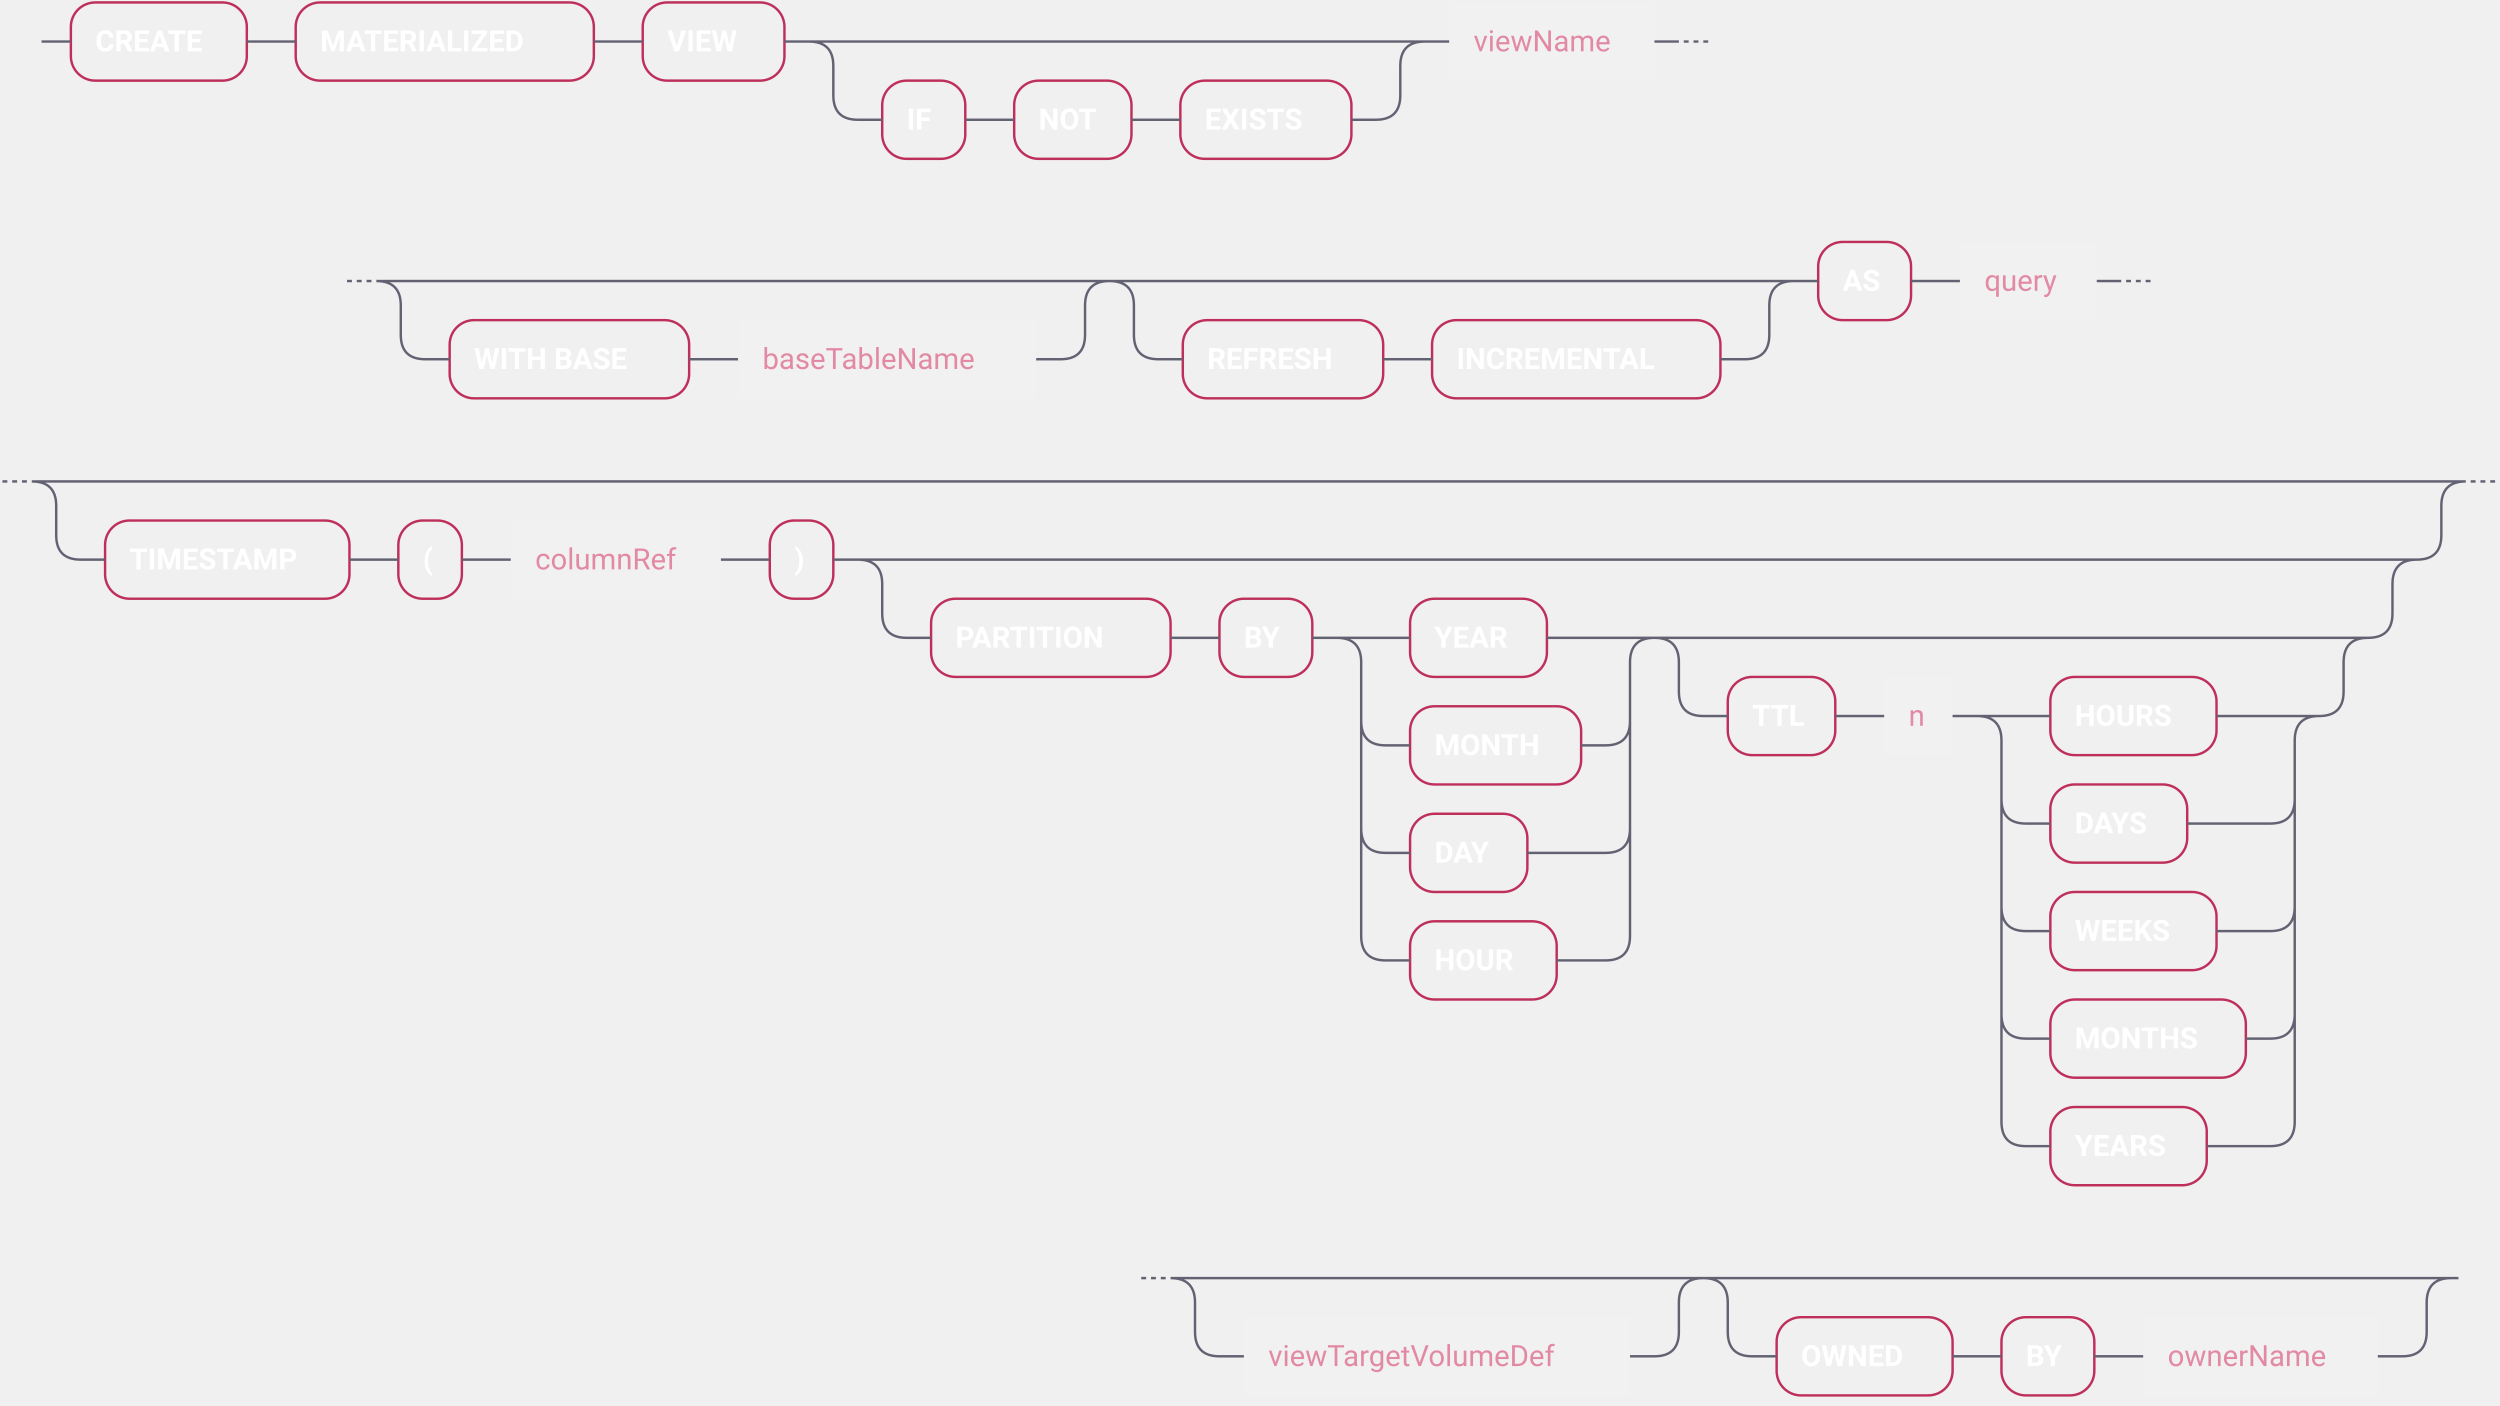
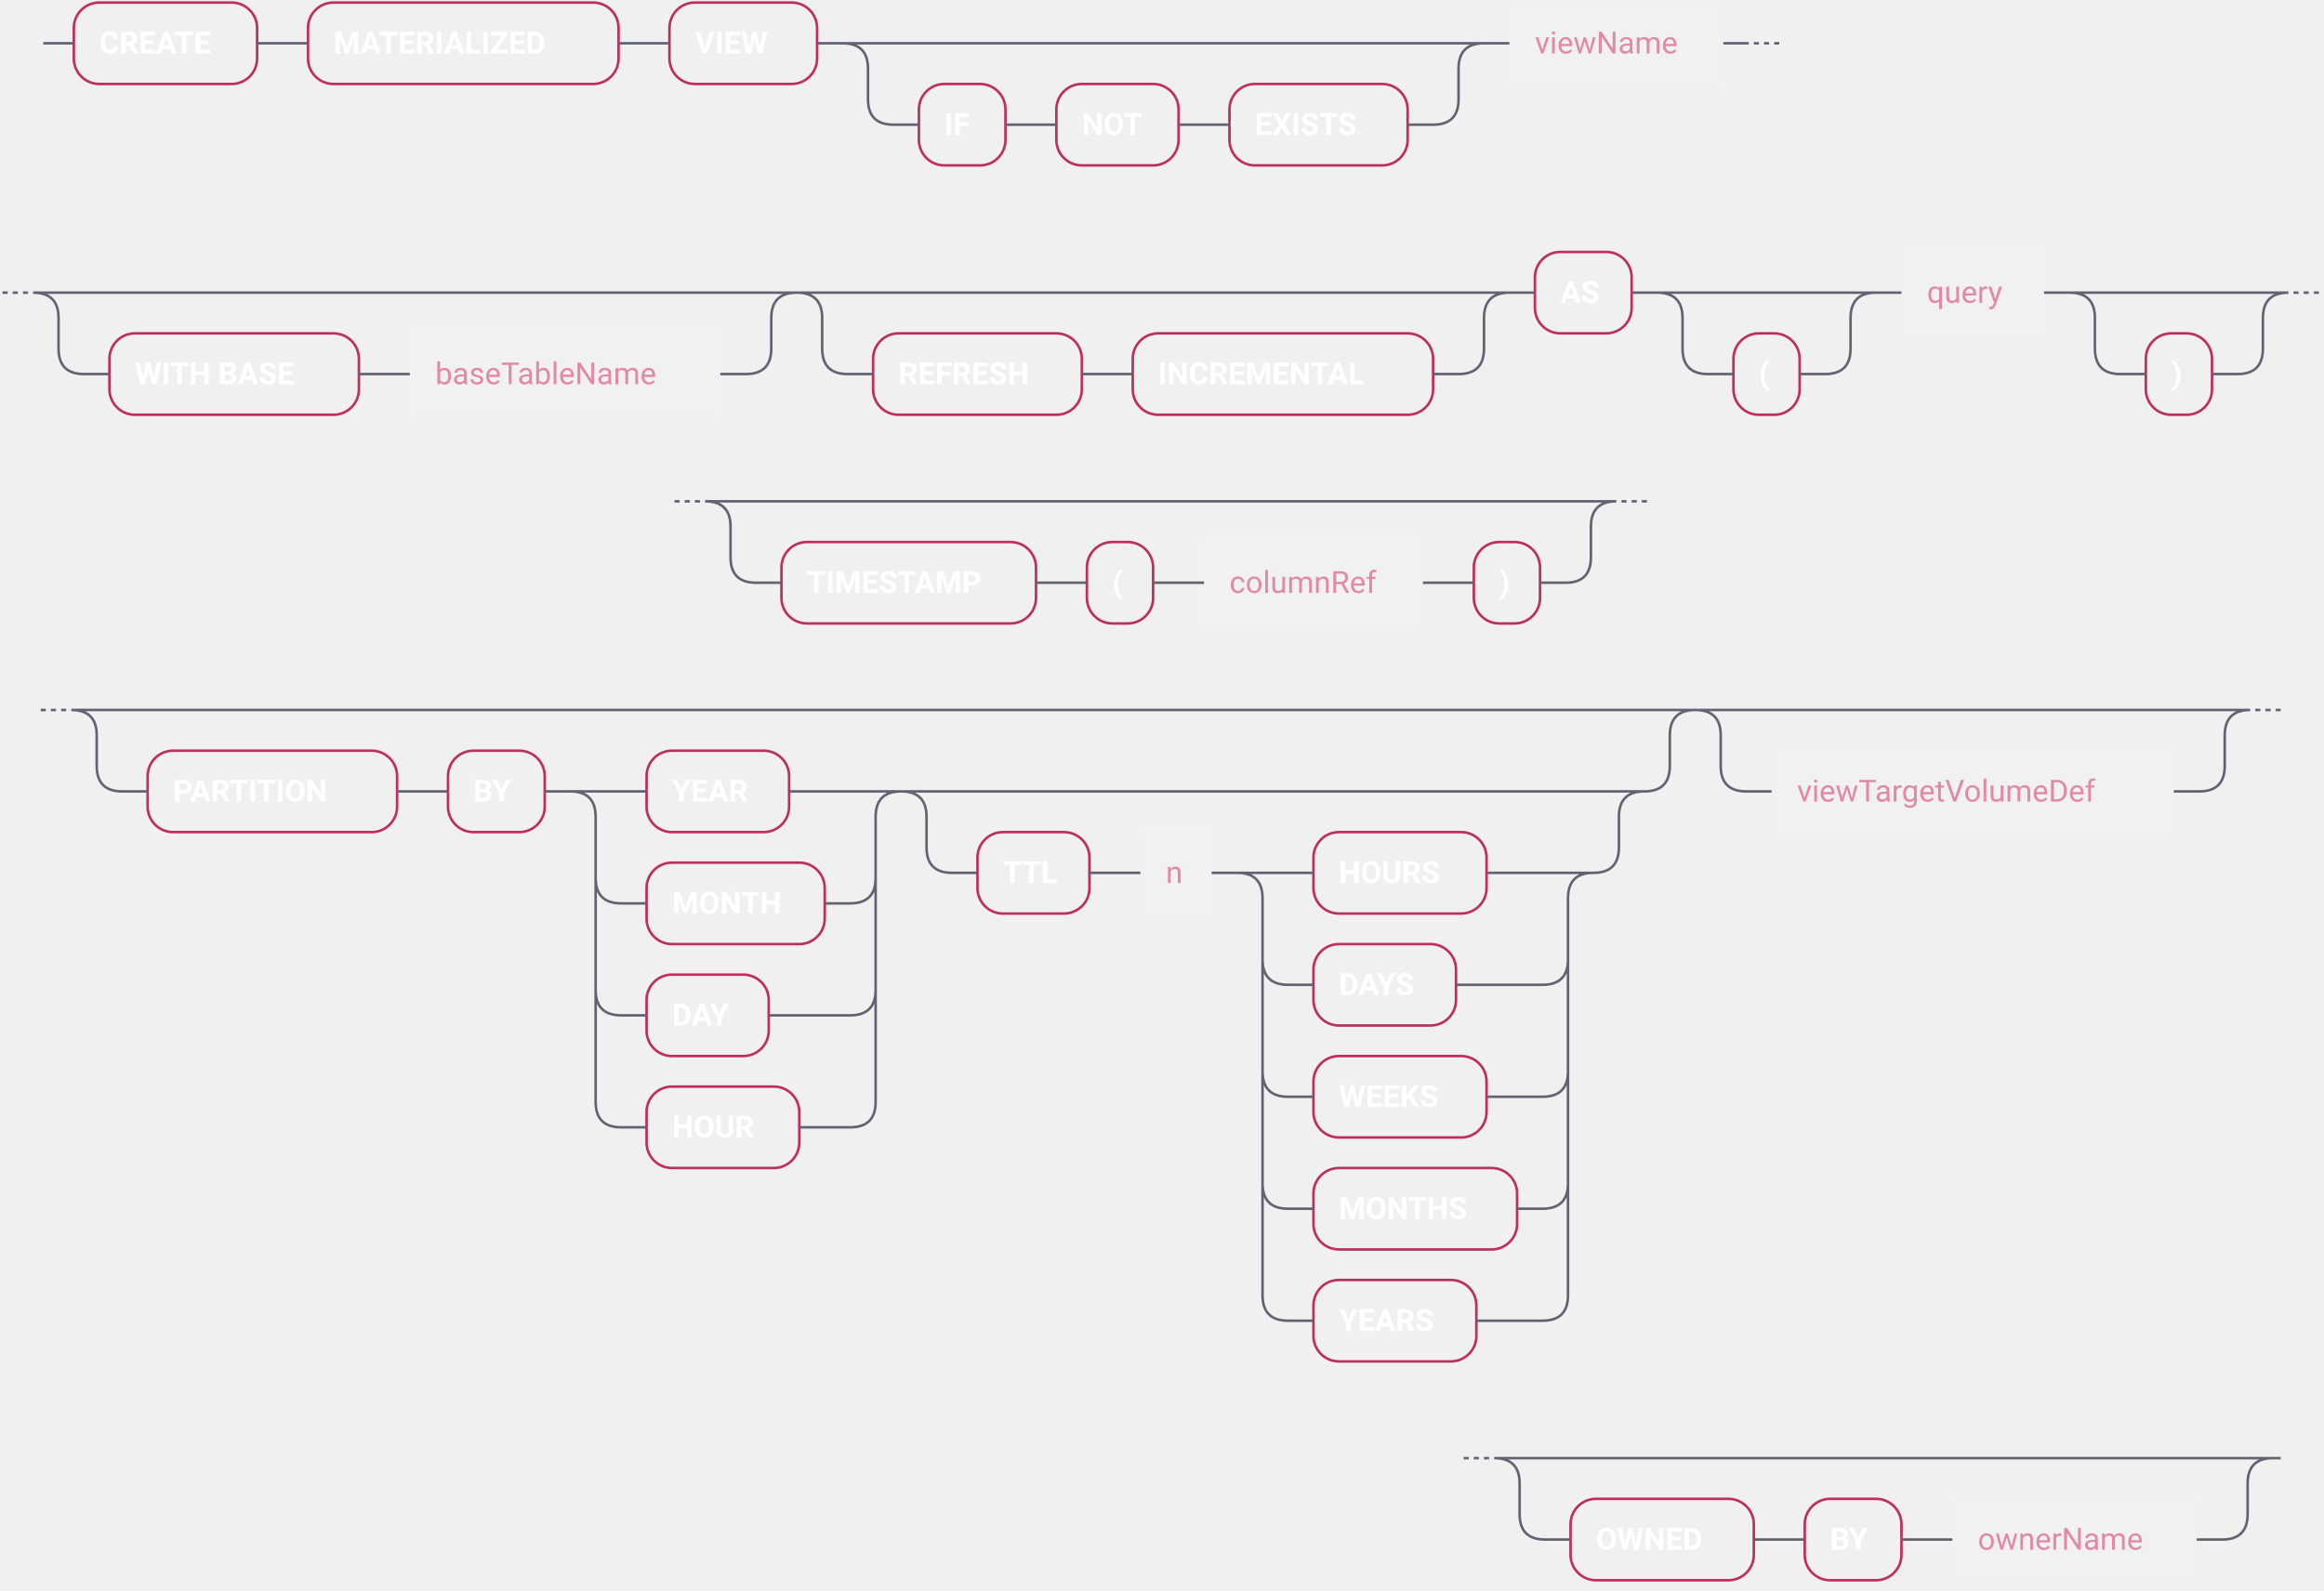
- <svg xmlns="http://www.w3.org/2000/svg" xmlns:xlink="http://www.w3.org/1999/xlink" width="1023" height="575">
+ <svg xmlns="http://www.w3.org/2000/svg" xmlns:xlink="http://www.w3.org/1999/xlink" width="913" height="625">
  <defs>
    <style type="text/css">
            @namespace "http://www.w3.org/2000/svg";
            .line                 {fill: none; stroke: #636273;}
            .bold-line            {stroke: #636273; shape-rendering: crispEdges; stroke-width: 2; }
            .thin-line           {stroke: #636273; shape-rendering: crispEdges}
            .filled              {fill: #636273; stroke: none;}
            text.terminal        {font-family: -apple-system, BlinkMacSystemFont, "Segoe UI", Roboto, Ubuntu, Cantarell, Helvetica, sans-serif;
            font-size: 12px;
            fill: #ffffff;
            font-weight: bold;
            }
            text.nonterminal     {font-family: -apple-system, BlinkMacSystemFont, "Segoe UI", Roboto, Ubuntu, Cantarell, Helvetica, sans-serif;
            font-size: 12px;
            fill: #e289a4;
            font-weight: normal;
            }
            text.regexp          {font-family: -apple-system, BlinkMacSystemFont, "Segoe UI", Roboto, Ubuntu, Cantarell, Helvetica, sans-serif;
            font-size: 12px;
            fill: #00141F;
            font-weight: normal;
            }
            rect, circle, polygon {fill: none; stroke: none;}
            rect.terminal        {fill: none; stroke: #be2f5b;}
            rect.nonterminal     {fill: rgba(255,255,255,0.1); stroke: none;}
            rect.text            {fill: none; stroke: none;}
            polygon.regexp       {fill: #C7ECFF; stroke: #038cbc;}
        </style>
  </defs>
  <polygon points="9 17 1 13 1 21" />
  <polygon points="17 17 9 13 9 21" />
  <rect x="31" y="3" width="72" height="32" rx="10" />
  <rect x="29" y="1" width="72" height="32" class="terminal" rx="10" />
  <text class="terminal" x="39" y="21">CREATE</text>
  <rect x="123" y="3" width="122" height="32" rx="10" />
  <rect x="121" y="1" width="122" height="32" class="terminal" rx="10" />
  <text class="terminal" x="131" y="21">MATERIALIZED</text>
  <rect x="265" y="3" width="58" height="32" rx="10" />
  <rect x="263" y="1" width="58" height="32" class="terminal" rx="10" />
  <text class="terminal" x="273" y="21">VIEW</text>
  <rect x="363" y="35" width="34" height="32" rx="10" />
  <rect x="361" y="33" width="34" height="32" class="terminal" rx="10" />
  <text class="terminal" x="371" y="53">IF</text>
  <rect x="417" y="35" width="48" height="32" rx="10" />
  <rect x="415" y="33" width="48" height="32" class="terminal" rx="10" />
  <text class="terminal" x="425" y="53">NOT</text>
  <rect x="485" y="35" width="70" height="32" rx="10" />
  <rect x="483" y="33" width="70" height="32" class="terminal" rx="10" />
  <text class="terminal" x="493" y="53">EXISTS</text>
  <a xlink:href="#viewName" xlink:title="viewName">
    <rect x="595" y="3" width="84" height="32" />
    <rect x="593" y="1" width="84" height="32" class="nonterminal" />
    <text class="nonterminal" x="603" y="21">viewName</text>
  </a>
-   <rect x="186" y="133" width="98" height="32" rx="10" />
-   <rect x="184" y="131" width="98" height="32" class="terminal" rx="10" />
-   <text class="terminal" x="194" y="151">WITH BASE</text>
+   <rect x="45" y="133" width="98" height="32" rx="10" />
+   <rect x="43" y="131" width="98" height="32" class="terminal" rx="10" />
+   <text class="terminal" x="53" y="151">WITH BASE</text>
  <a xlink:href="#baseTableName" xlink:title="baseTableName">
-     <rect x="304" y="133" width="122" height="32" />
-     <rect x="302" y="131" width="122" height="32" class="nonterminal" />
-     <text class="nonterminal" x="312" y="151">baseTableName</text>
+     <rect x="163" y="133" width="122" height="32" />
+     <rect x="161" y="131" width="122" height="32" class="nonterminal" />
+     <text class="nonterminal" x="171" y="151">baseTableName</text>
  </a>
-   <rect x="486" y="133" width="82" height="32" rx="10" />
-   <rect x="484" y="131" width="82" height="32" class="terminal" rx="10" />
-   <text class="terminal" x="494" y="151">REFRESH</text>
-   <rect x="588" y="133" width="118" height="32" rx="10" />
-   <rect x="586" y="131" width="118" height="32" class="terminal" rx="10" />
-   <text class="terminal" x="596" y="151">INCREMENTAL</text>
-   <rect x="746" y="101" width="38" height="32" rx="10" />
-   <rect x="744" y="99" width="38" height="32" class="terminal" rx="10" />
-   <text class="terminal" x="754" y="119">AS</text>
+   <rect x="345" y="133" width="82" height="32" rx="10" />
+   <rect x="343" y="131" width="82" height="32" class="terminal" rx="10" />
+   <text class="terminal" x="353" y="151">REFRESH</text>
+   <rect x="447" y="133" width="118" height="32" rx="10" />
+   <rect x="445" y="131" width="118" height="32" class="terminal" rx="10" />
+   <text class="terminal" x="455" y="151">INCREMENTAL</text>
+   <rect x="605" y="101" width="38" height="32" rx="10" />
+   <rect x="603" y="99" width="38" height="32" class="terminal" rx="10" />
+   <text class="terminal" x="613" y="119">AS</text>
+   <rect x="683" y="133" width="26" height="32" rx="10" />
+   <rect x="681" y="131" width="26" height="32" class="terminal" rx="10" />
+   <text class="terminal" x="691" y="151">(</text>
  <a xlink:href="#query" xlink:title="query">
-     <rect x="804" y="101" width="56" height="32" />
-     <rect x="802" y="99" width="56" height="32" class="nonterminal" />
-     <text class="nonterminal" x="812" y="119">query</text>
+     <rect x="749" y="101" width="56" height="32" />
+     <rect x="747" y="99" width="56" height="32" class="nonterminal" />
+     <text class="nonterminal" x="757" y="119">query</text>
  </a>
-   <rect x="45" y="215" width="100" height="32" rx="10" />
-   <rect x="43" y="213" width="100" height="32" class="terminal" rx="10" />
-   <text class="terminal" x="53" y="233">TIMESTAMP</text>
-   <rect x="165" y="215" width="26" height="32" rx="10" />
-   <rect x="163" y="213" width="26" height="32" class="terminal" rx="10" />
-   <text class="terminal" x="173" y="233">(</text>
+   <rect x="845" y="133" width="26" height="32" rx="10" />
+   <rect x="843" y="131" width="26" height="32" class="terminal" rx="10" />
+   <text class="terminal" x="853" y="151">)</text>
+   <rect x="309" y="215" width="100" height="32" rx="10" />
+   <rect x="307" y="213" width="100" height="32" class="terminal" rx="10" />
+   <text class="terminal" x="317" y="233">TIMESTAMP</text>
+   <rect x="429" y="215" width="26" height="32" rx="10" />
+   <rect x="427" y="213" width="26" height="32" class="terminal" rx="10" />
+   <text class="terminal" x="437" y="233">(</text>
  <a xlink:href="#columnRef" xlink:title="columnRef">
-     <rect x="211" y="215" width="86" height="32" />
-     <rect x="209" y="213" width="86" height="32" class="nonterminal" />
-     <text class="nonterminal" x="219" y="233">columnRef</text>
+     <rect x="475" y="215" width="86" height="32" />
+     <rect x="473" y="213" width="86" height="32" class="nonterminal" />
+     <text class="nonterminal" x="483" y="233">columnRef</text>
  </a>
-   <rect x="317" y="215" width="26" height="32" rx="10" />
-   <rect x="315" y="213" width="26" height="32" class="terminal" rx="10" />
-   <text class="terminal" x="325" y="233">)</text>
-   <rect x="383" y="247" width="98" height="32" rx="10" />
-   <rect x="381" y="245" width="98" height="32" class="terminal" rx="10" />
-   <text class="terminal" x="391" y="265">PARTITION</text>
-   <rect x="501" y="247" width="38" height="32" rx="10" />
-   <rect x="499" y="245" width="38" height="32" class="terminal" rx="10" />
-   <text class="terminal" x="509" y="265">BY</text>
-   <rect x="579" y="247" width="56" height="32" rx="10" />
-   <rect x="577" y="245" width="56" height="32" class="terminal" rx="10" />
-   <text class="terminal" x="587" y="265">YEAR</text>
-   <rect x="579" y="291" width="70" height="32" rx="10" />
-   <rect x="577" y="289" width="70" height="32" class="terminal" rx="10" />
-   <text class="terminal" x="587" y="309">MONTH</text>
-   <rect x="579" y="335" width="48" height="32" rx="10" />
-   <rect x="577" y="333" width="48" height="32" class="terminal" rx="10" />
-   <text class="terminal" x="587" y="353">DAY</text>
-   <rect x="579" y="379" width="60" height="32" rx="10" />
-   <rect x="577" y="377" width="60" height="32" class="terminal" rx="10" />
-   <text class="terminal" x="587" y="397">HOUR</text>
-   <rect x="709" y="279" width="44" height="32" rx="10" />
-   <rect x="707" y="277" width="44" height="32" class="terminal" rx="10" />
-   <text class="terminal" x="717" y="297">TTL</text>
+   <rect x="581" y="215" width="26" height="32" rx="10" />
+   <rect x="579" y="213" width="26" height="32" class="terminal" rx="10" />
+   <text class="terminal" x="589" y="233">)</text>
+   <rect x="60" y="297" width="98" height="32" rx="10" />
+   <rect x="58" y="295" width="98" height="32" class="terminal" rx="10" />
+   <text class="terminal" x="68" y="315">PARTITION</text>
+   <rect x="178" y="297" width="38" height="32" rx="10" />
+   <rect x="176" y="295" width="38" height="32" class="terminal" rx="10" />
+   <text class="terminal" x="186" y="315">BY</text>
+   <rect x="256" y="297" width="56" height="32" rx="10" />
+   <rect x="254" y="295" width="56" height="32" class="terminal" rx="10" />
+   <text class="terminal" x="264" y="315">YEAR</text>
+   <rect x="256" y="341" width="70" height="32" rx="10" />
+   <rect x="254" y="339" width="70" height="32" class="terminal" rx="10" />
+   <text class="terminal" x="264" y="359">MONTH</text>
+   <rect x="256" y="385" width="48" height="32" rx="10" />
+   <rect x="254" y="383" width="48" height="32" class="terminal" rx="10" />
+   <text class="terminal" x="264" y="403">DAY</text>
+   <rect x="256" y="429" width="60" height="32" rx="10" />
+   <rect x="254" y="427" width="60" height="32" class="terminal" rx="10" />
+   <text class="terminal" x="264" y="447">HOUR</text>
+   <rect x="386" y="329" width="44" height="32" rx="10" />
+   <rect x="384" y="327" width="44" height="32" class="terminal" rx="10" />
+   <text class="terminal" x="394" y="347">TTL</text>
  <a xlink:href="#n" xlink:title="n">
-     <rect x="773" y="279" width="28" height="32" />
-     <rect x="771" y="277" width="28" height="32" class="nonterminal" />
-     <text class="nonterminal" x="781" y="297">n</text>
+     <rect x="450" y="329" width="28" height="32" />
+     <rect x="448" y="327" width="28" height="32" class="nonterminal" />
+     <text class="nonterminal" x="458" y="347">n</text>
  </a>
-   <rect x="841" y="279" width="68" height="32" rx="10" />
-   <rect x="839" y="277" width="68" height="32" class="terminal" rx="10" />
-   <text class="terminal" x="849" y="297">HOURS</text>
-   <rect x="841" y="323" width="56" height="32" rx="10" />
-   <rect x="839" y="321" width="56" height="32" class="terminal" rx="10" />
-   <text class="terminal" x="849" y="341">DAYS</text>
-   <rect x="841" y="367" width="68" height="32" rx="10" />
-   <rect x="839" y="365" width="68" height="32" class="terminal" rx="10" />
-   <text class="terminal" x="849" y="385">WEEKS</text>
-   <rect x="841" y="411" width="80" height="32" rx="10" />
-   <rect x="839" y="409" width="80" height="32" class="terminal" rx="10" />
-   <text class="terminal" x="849" y="429">MONTHS</text>
-   <rect x="841" y="455" width="64" height="32" rx="10" />
-   <rect x="839" y="453" width="64" height="32" class="terminal" rx="10" />
-   <text class="terminal" x="849" y="473">YEARS</text>
+   <rect x="518" y="329" width="68" height="32" rx="10" />
+   <rect x="516" y="327" width="68" height="32" class="terminal" rx="10" />
+   <text class="terminal" x="526" y="347">HOURS</text>
+   <rect x="518" y="373" width="56" height="32" rx="10" />
+   <rect x="516" y="371" width="56" height="32" class="terminal" rx="10" />
+   <text class="terminal" x="526" y="391">DAYS</text>
+   <rect x="518" y="417" width="68" height="32" rx="10" />
+   <rect x="516" y="415" width="68" height="32" class="terminal" rx="10" />
+   <text class="terminal" x="526" y="435">WEEKS</text>
+   <rect x="518" y="461" width="80" height="32" rx="10" />
+   <rect x="516" y="459" width="80" height="32" class="terminal" rx="10" />
+   <text class="terminal" x="526" y="479">MONTHS</text>
+   <rect x="518" y="505" width="64" height="32" rx="10" />
+   <rect x="516" y="503" width="64" height="32" class="terminal" rx="10" />
+   <text class="terminal" x="526" y="523">YEARS</text>
  <a xlink:href="#viewTargetVolumeDef" xlink:title="viewTargetVolumeDef">
-     <rect x="511" y="541" width="158" height="32" />
-     <rect x="509" y="539" width="158" height="32" class="nonterminal" />
-     <text class="nonterminal" x="519" y="559">viewTargetVolumeDef</text>
+     <rect x="698" y="297" width="158" height="32" />
+     <rect x="696" y="295" width="158" height="32" class="nonterminal" />
+     <text class="nonterminal" x="706" y="315">viewTargetVolumeDef</text>
  </a>
-   <rect x="729" y="541" width="72" height="32" rx="10" />
-   <rect x="727" y="539" width="72" height="32" class="terminal" rx="10" />
-   <text class="terminal" x="737" y="559">OWNED</text>
-   <rect x="821" y="541" width="38" height="32" rx="10" />
-   <rect x="819" y="539" width="38" height="32" class="terminal" rx="10" />
-   <text class="terminal" x="829" y="559">BY</text>
+   <rect x="619" y="591" width="72" height="32" rx="10" />
+   <rect x="617" y="589" width="72" height="32" class="terminal" rx="10" />
+   <text class="terminal" x="627" y="609">OWNED</text>
+   <rect x="711" y="591" width="38" height="32" rx="10" />
+   <rect x="709" y="589" width="38" height="32" class="terminal" rx="10" />
+   <text class="terminal" x="719" y="609">BY</text>
  <a xlink:href="#ownerName" xlink:title="ownerName">
-     <rect x="879" y="541" width="96" height="32" />
-     <rect x="877" y="539" width="96" height="32" class="nonterminal" />
-     <text class="nonterminal" x="887" y="559">ownerName</text>
+     <rect x="769" y="591" width="96" height="32" />
+     <rect x="767" y="589" width="96" height="32" class="nonterminal" />
+     <text class="nonterminal" x="777" y="609">ownerName</text>
  </a>
-   <path class="line" d="m17 17 h2 m0 0 h10 m72 0 h10 m0 0 h10 m122 0 h10 m0 0 h10 m58 0 h10 m20 0 h10 m0 0 h202 m-232 0 h20 m212 0 h20 m-252 0 q10 0 10 10 m232 0 q0 -10 10 -10 m-242 10 v12 m232 0 v-12 m-232 12 q0 10 10 10 m212 0 q10 0 10 -10 m-222 10 h10 m34 0 h10 m0 0 h10 m48 0 h10 m0 0 h10 m70 0 h10 m20 -32 h10 m84 0 h10 m2 0 l2 0 m2 0 l2 0 m2 0 l2 0 m-557 98 l2 0 m2 0 l2 0 m2 0 l2 0 m22 0 h10 m0 0 h250 m-280 0 h20 m260 0 h20 m-300 0 q10 0 10 10 m280 0 q0 -10 10 -10 m-290 10 v12 m280 0 v-12 m-280 12 q0 10 10 10 m260 0 q10 0 10 -10 m-270 10 h10 m98 0 h10 m0 0 h10 m122 0 h10 m40 -32 h10 m0 0 h230 m-260 0 h20 m240 0 h20 m-280 0 q10 0 10 10 m260 0 q0 -10 10 -10 m-270 10 v12 m260 0 v-12 m-260 12 q0 10 10 10 m240 0 q10 0 10 -10 m-250 10 h10 m82 0 h10 m0 0 h10 m118 0 h10 m20 -32 h10 m38 0 h10 m0 0 h10 m56 0 h10 m2 0 l2 0 m2 0 l2 0 m2 0 l2 0 m-879 82 l2 0 m2 0 l2 0 m2 0 l2 0 m22 0 h10 m0 0 h946 m-976 0 h20 m956 0 h20 m-996 0 q10 0 10 10 m976 0 q0 -10 10 -10 m-986 10 v12 m976 0 v-12 m-976 12 q0 10 10 10 m956 0 q10 0 10 -10 m-966 10 h10 m100 0 h10 m0 0 h10 m26 0 h10 m0 0 h10 m86 0 h10 m0 0 h10 m26 0 h10 m20 0 h10 m0 0 h588 m-618 0 h20 m598 0 h20 m-638 0 q10 0 10 10 m618 0 q0 -10 10 -10 m-628 10 v12 m618 0 v-12 m-618 12 q0 10 10 10 m598 0 q10 0 10 -10 m-608 10 h10 m98 0 h10 m0 0 h10 m38 0 h10 m20 0 h10 m56 0 h10 m0 0 h14 m-110 0 h20 m90 0 h20 m-130 0 q10 0 10 10 m110 0 q0 -10 10 -10 m-120 10 v24 m110 0 v-24 m-110 24 q0 10 10 10 m90 0 q10 0 10 -10 m-100 10 h10 m70 0 h10 m-100 -10 v20 m110 0 v-20 m-110 20 v24 m110 0 v-24 m-110 24 q0 10 10 10 m90 0 q10 0 10 -10 m-100 10 h10 m48 0 h10 m0 0 h22 m-100 -10 v20 m110 0 v-20 m-110 20 v24 m110 0 v-24 m-110 24 q0 10 10 10 m90 0 q10 0 10 -10 m-100 10 h10 m60 0 h10 m0 0 h10 m40 -132 h10 m0 0 h242 m-272 0 h20 m252 0 h20 m-292 0 q10 0 10 10 m272 0 q0 -10 10 -10 m-282 10 v12 m272 0 v-12 m-272 12 q0 10 10 10 m252 0 q10 0 10 -10 m-262 10 h10 m44 0 h10 m0 0 h10 m28 0 h10 m20 0 h10 m68 0 h10 m0 0 h12 m-120 0 h20 m100 0 h20 m-140 0 q10 0 10 10 m120 0 q0 -10 10 -10 m-130 10 v24 m120 0 v-24 m-120 24 q0 10 10 10 m100 0 q10 0 10 -10 m-110 10 h10 m56 0 h10 m0 0 h24 m-110 -10 v20 m120 0 v-20 m-120 20 v24 m120 0 v-24 m-120 24 q0 10 10 10 m100 0 q10 0 10 -10 m-110 10 h10 m68 0 h10 m0 0 h12 m-110 -10 v20 m120 0 v-20 m-120 20 v24 m120 0 v-24 m-120 24 q0 10 10 10 m100 0 q10 0 10 -10 m-110 10 h10 m80 0 h10 m-110 -10 v20 m120 0 v-20 m-120 20 v24 m120 0 v-24 m-120 24 q0 10 10 10 m100 0 q10 0 10 -10 m-110 10 h10 m64 0 h10 m0 0 h16 m82 -272 l2 0 m2 0 l2 0 m2 0 l2 0 m-554 326 l2 0 m2 0 l2 0 m2 0 l2 0 m22 0 h10 m0 0 h168 m-198 0 h20 m178 0 h20 m-218 0 q10 0 10 10 m198 0 q0 -10 10 -10 m-208 10 v12 m198 0 v-12 m-198 12 q0 10 10 10 m178 0 q10 0 10 -10 m-188 10 h10 m158 0 h10 m40 -32 h10 m0 0 h256 m-286 0 h20 m266 0 h20 m-306 0 q10 0 10 10 m286 0 q0 -10 10 -10 m-296 10 v12 m286 0 v-12 m-286 12 q0 10 10 10 m266 0 q10 0 10 -10 m-276 10 h10 m72 0 h10 m0 0 h10 m38 0 h10 m0 0 h10 m96 0 h10 m23 -32 h-3" />
-   <polygon points="1013 523 1021 519 1021 527" />
-   <polygon points="1013 523 1005 519 1005 527" />
+   <path class="line" d="m17 17 h2 m0 0 h10 m72 0 h10 m0 0 h10 m122 0 h10 m0 0 h10 m58 0 h10 m20 0 h10 m0 0 h202 m-232 0 h20 m212 0 h20 m-252 0 q10 0 10 10 m232 0 q0 -10 10 -10 m-242 10 v12 m232 0 v-12 m-232 12 q0 10 10 10 m212 0 q10 0 10 -10 m-222 10 h10 m34 0 h10 m0 0 h10 m48 0 h10 m0 0 h10 m70 0 h10 m20 -32 h10 m84 0 h10 m2 0 l2 0 m2 0 l2 0 m2 0 l2 0 m-698 98 l2 0 m2 0 l2 0 m2 0 l2 0 m22 0 h10 m0 0 h250 m-280 0 h20 m260 0 h20 m-300 0 q10 0 10 10 m280 0 q0 -10 10 -10 m-290 10 v12 m280 0 v-12 m-280 12 q0 10 10 10 m260 0 q10 0 10 -10 m-270 10 h10 m98 0 h10 m0 0 h10 m122 0 h10 m40 -32 h10 m0 0 h230 m-260 0 h20 m240 0 h20 m-280 0 q10 0 10 10 m260 0 q0 -10 10 -10 m-270 10 v12 m260 0 v-12 m-260 12 q0 10 10 10 m240 0 q10 0 10 -10 m-250 10 h10 m82 0 h10 m0 0 h10 m118 0 h10 m20 -32 h10 m38 0 h10 m20 0 h10 m0 0 h36 m-66 0 h20 m46 0 h20 m-86 0 q10 0 10 10 m66 0 q0 -10 10 -10 m-76 10 v12 m66 0 v-12 m-66 12 q0 10 10 10 m46 0 q10 0 10 -10 m-56 10 h10 m26 0 h10 m20 -32 h10 m56 0 h10 m20 0 h10 m0 0 h36 m-66 0 h20 m46 0 h20 m-86 0 q10 0 10 10 m66 0 q0 -10 10 -10 m-76 10 v12 m66 0 v-12 m-66 12 q0 10 10 10 m46 0 q10 0 10 -10 m-56 10 h10 m26 0 h10 m22 -32 l2 0 m2 0 l2 0 m2 0 l2 0 m-646 82 l2 0 m2 0 l2 0 m2 0 l2 0 m22 0 h10 m0 0 h308 m-338 0 h20 m318 0 h20 m-358 0 q10 0 10 10 m338 0 q0 -10 10 -10 m-348 10 v12 m338 0 v-12 m-338 12 q0 10 10 10 m318 0 q10 0 10 -10 m-328 10 h10 m100 0 h10 m0 0 h10 m26 0 h10 m0 0 h10 m86 0 h10 m0 0 h10 m26 0 h10 m22 -32 l2 0 m2 0 l2 0 m2 0 l2 0 m-631 82 l2 0 m2 0 l2 0 m2 0 l2 0 m22 0 h10 m0 0 h588 m-618 0 h20 m598 0 h20 m-638 0 q10 0 10 10 m618 0 q0 -10 10 -10 m-628 10 v12 m618 0 v-12 m-618 12 q0 10 10 10 m598 0 q10 0 10 -10 m-608 10 h10 m98 0 h10 m0 0 h10 m38 0 h10 m20 0 h10 m56 0 h10 m0 0 h14 m-110 0 h20 m90 0 h20 m-130 0 q10 0 10 10 m110 0 q0 -10 10 -10 m-120 10 v24 m110 0 v-24 m-110 24 q0 10 10 10 m90 0 q10 0 10 -10 m-100 10 h10 m70 0 h10 m-100 -10 v20 m110 0 v-20 m-110 20 v24 m110 0 v-24 m-110 24 q0 10 10 10 m90 0 q10 0 10 -10 m-100 10 h10 m48 0 h10 m0 0 h22 m-100 -10 v20 m110 0 v-20 m-110 20 v24 m110 0 v-24 m-110 24 q0 10 10 10 m90 0 q10 0 10 -10 m-100 10 h10 m60 0 h10 m0 0 h10 m40 -132 h10 m0 0 h242 m-272 0 h20 m252 0 h20 m-292 0 q10 0 10 10 m272 0 q0 -10 10 -10 m-282 10 v12 m272 0 v-12 m-272 12 q0 10 10 10 m252 0 q10 0 10 -10 m-262 10 h10 m44 0 h10 m0 0 h10 m28 0 h10 m20 0 h10 m68 0 h10 m0 0 h12 m-120 0 h20 m100 0 h20 m-140 0 q10 0 10 10 m120 0 q0 -10 10 -10 m-130 10 v24 m120 0 v-24 m-120 24 q0 10 10 10 m100 0 q10 0 10 -10 m-110 10 h10 m56 0 h10 m0 0 h24 m-110 -10 v20 m120 0 v-20 m-120 20 v24 m120 0 v-24 m-120 24 q0 10 10 10 m100 0 q10 0 10 -10 m-110 10 h10 m68 0 h10 m0 0 h12 m-110 -10 v20 m120 0 v-20 m-120 20 v24 m120 0 v-24 m-120 24 q0 10 10 10 m100 0 q10 0 10 -10 m-110 10 h10 m80 0 h10 m-110 -10 v20 m120 0 v-20 m-120 20 v24 m120 0 v-24 m-120 24 q0 10 10 10 m100 0 q10 0 10 -10 m-110 10 h10 m64 0 h10 m0 0 h16 m80 -240 h10 m0 0 h168 m-198 0 h20 m178 0 h20 m-218 0 q10 0 10 10 m198 0 q0 -10 10 -10 m-208 10 v12 m198 0 v-12 m-198 12 q0 10 10 10 m178 0 q10 0 10 -10 m-188 10 h10 m158 0 h10 m22 -32 l2 0 m2 0 l2 0 m2 0 l2 0 m-321 294 l2 0 m2 0 l2 0 m2 0 l2 0 m22 0 h10 m0 0 h256 m-286 0 h20 m266 0 h20 m-306 0 q10 0 10 10 m286 0 q0 -10 10 -10 m-296 10 v12 m286 0 v-12 m-286 12 q0 10 10 10 m266 0 q10 0 10 -10 m-276 10 h10 m72 0 h10 m0 0 h10 m38 0 h10 m0 0 h10 m96 0 h10 m23 -32 h-3" />
+   <polygon points="903 573 911 569 911 577" />
+   <polygon points="903 573 895 569 895 577" />
</svg>
